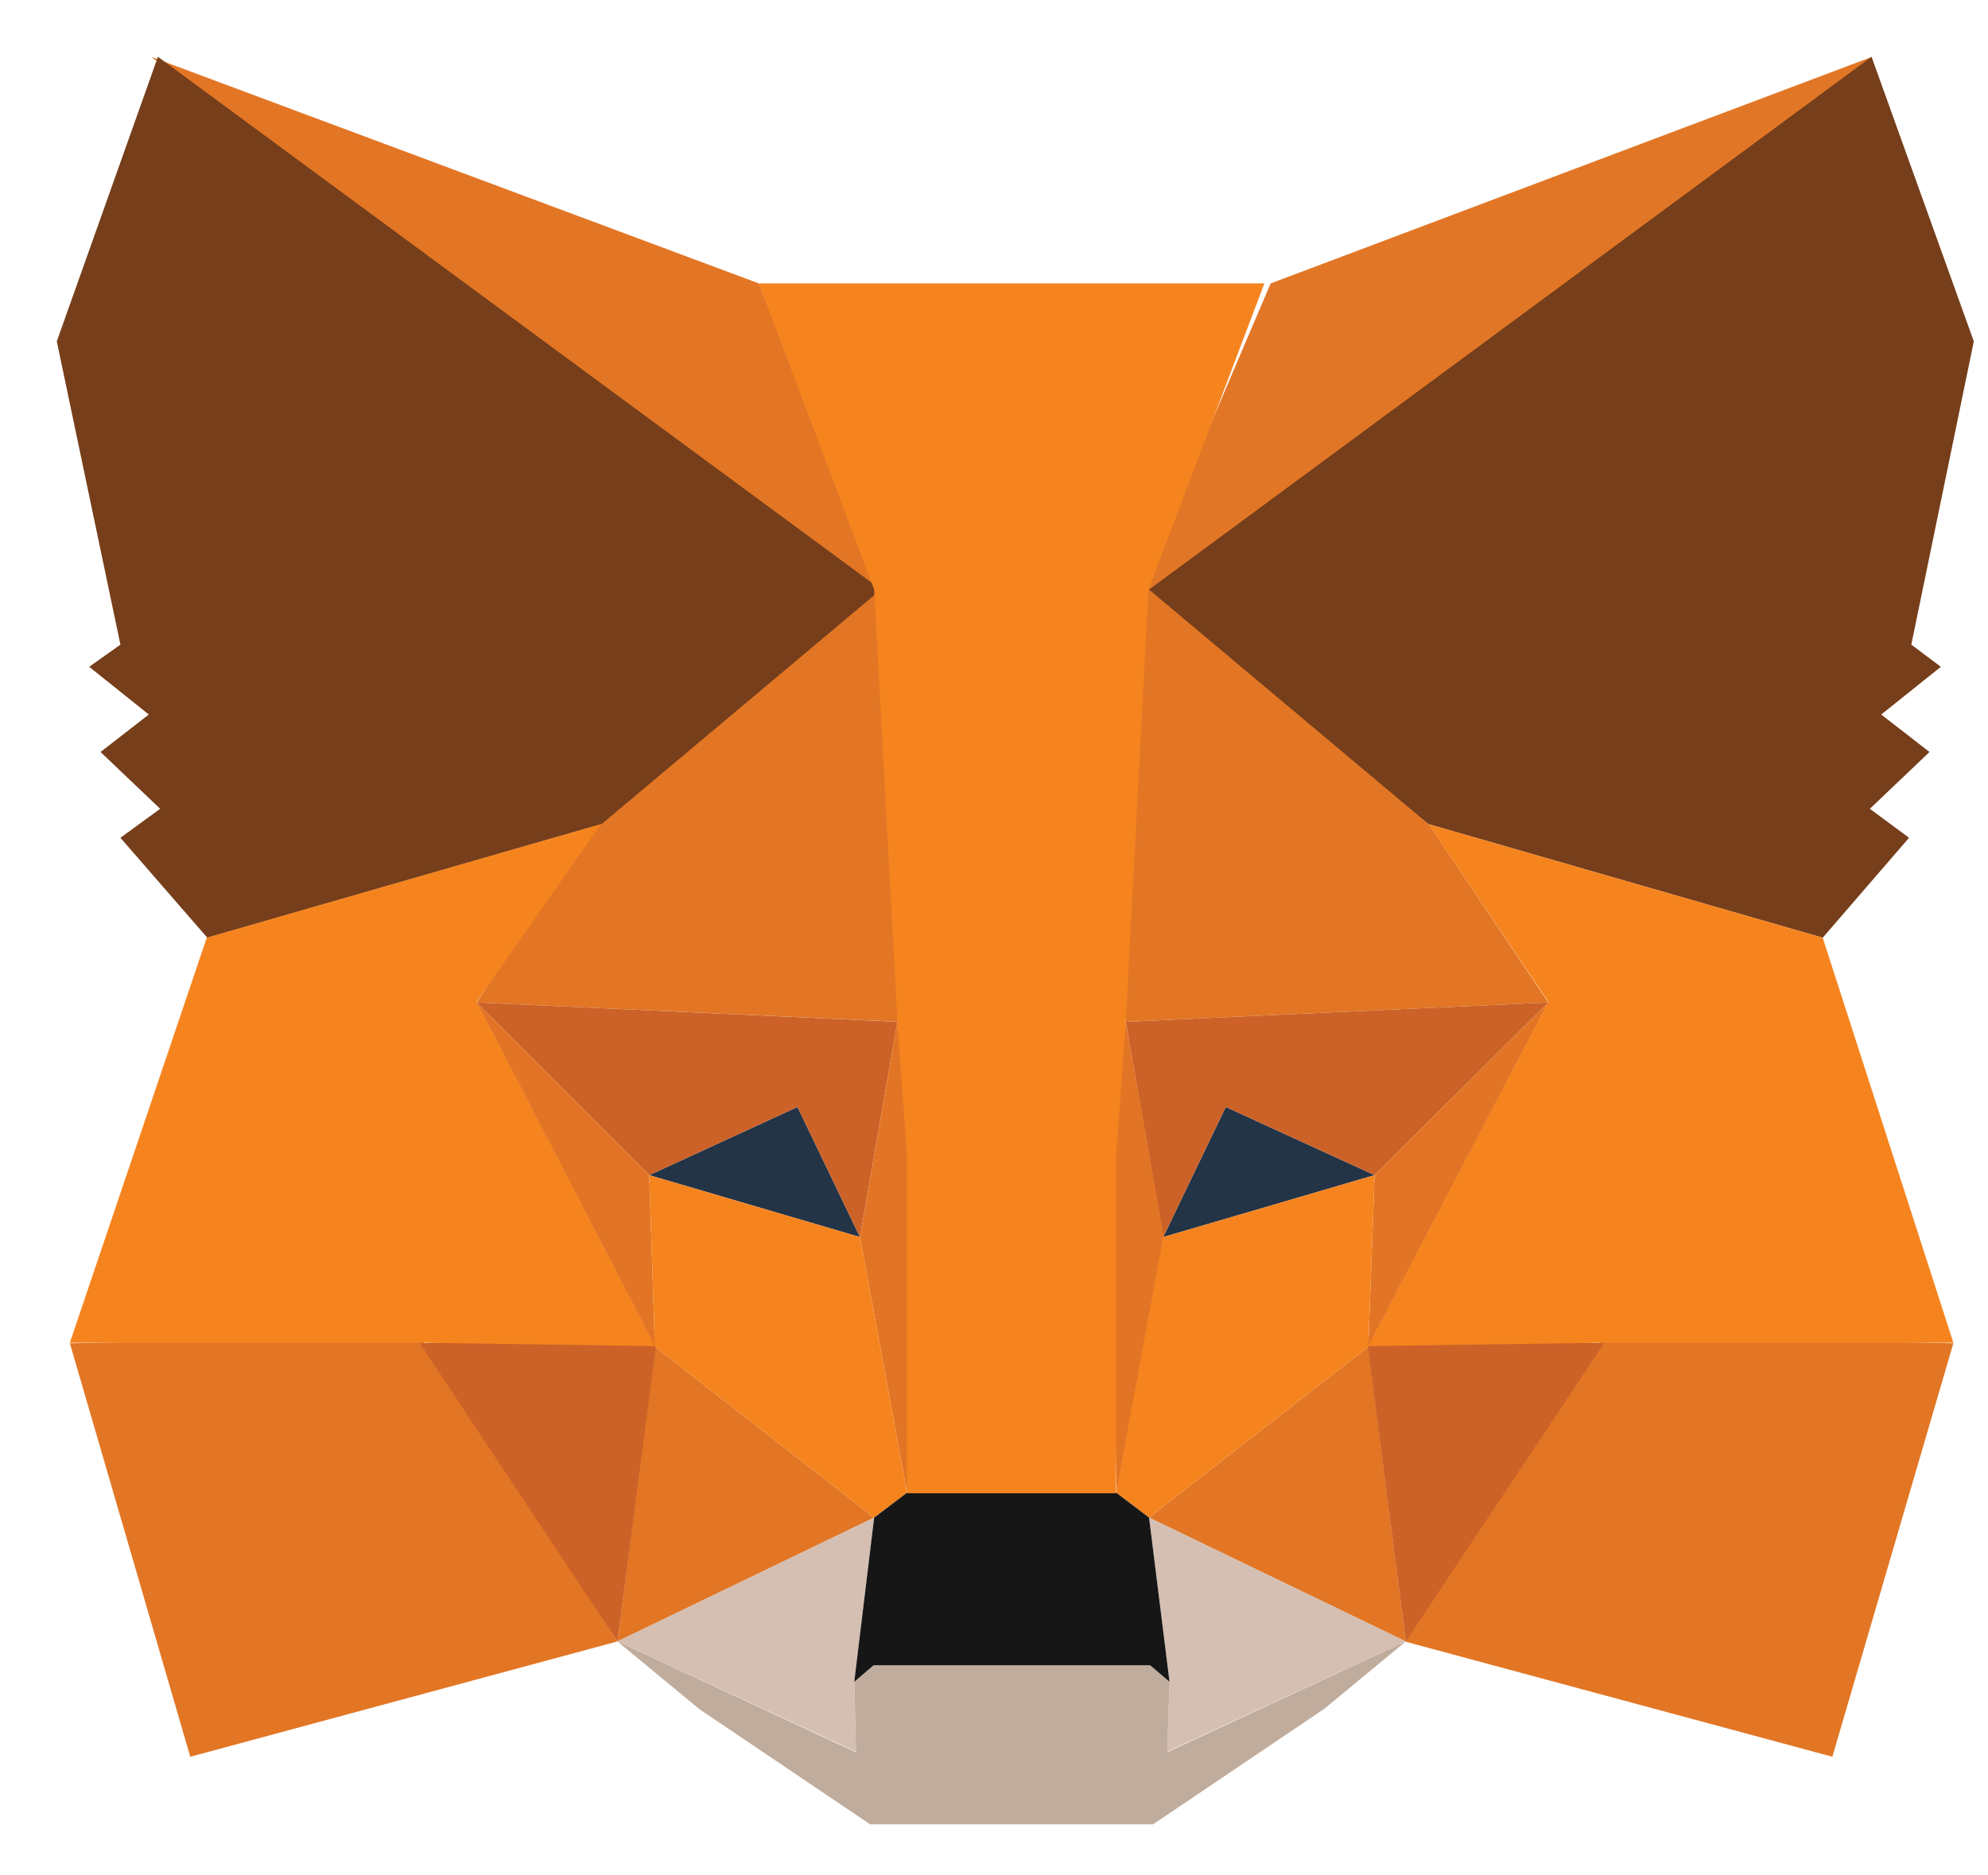
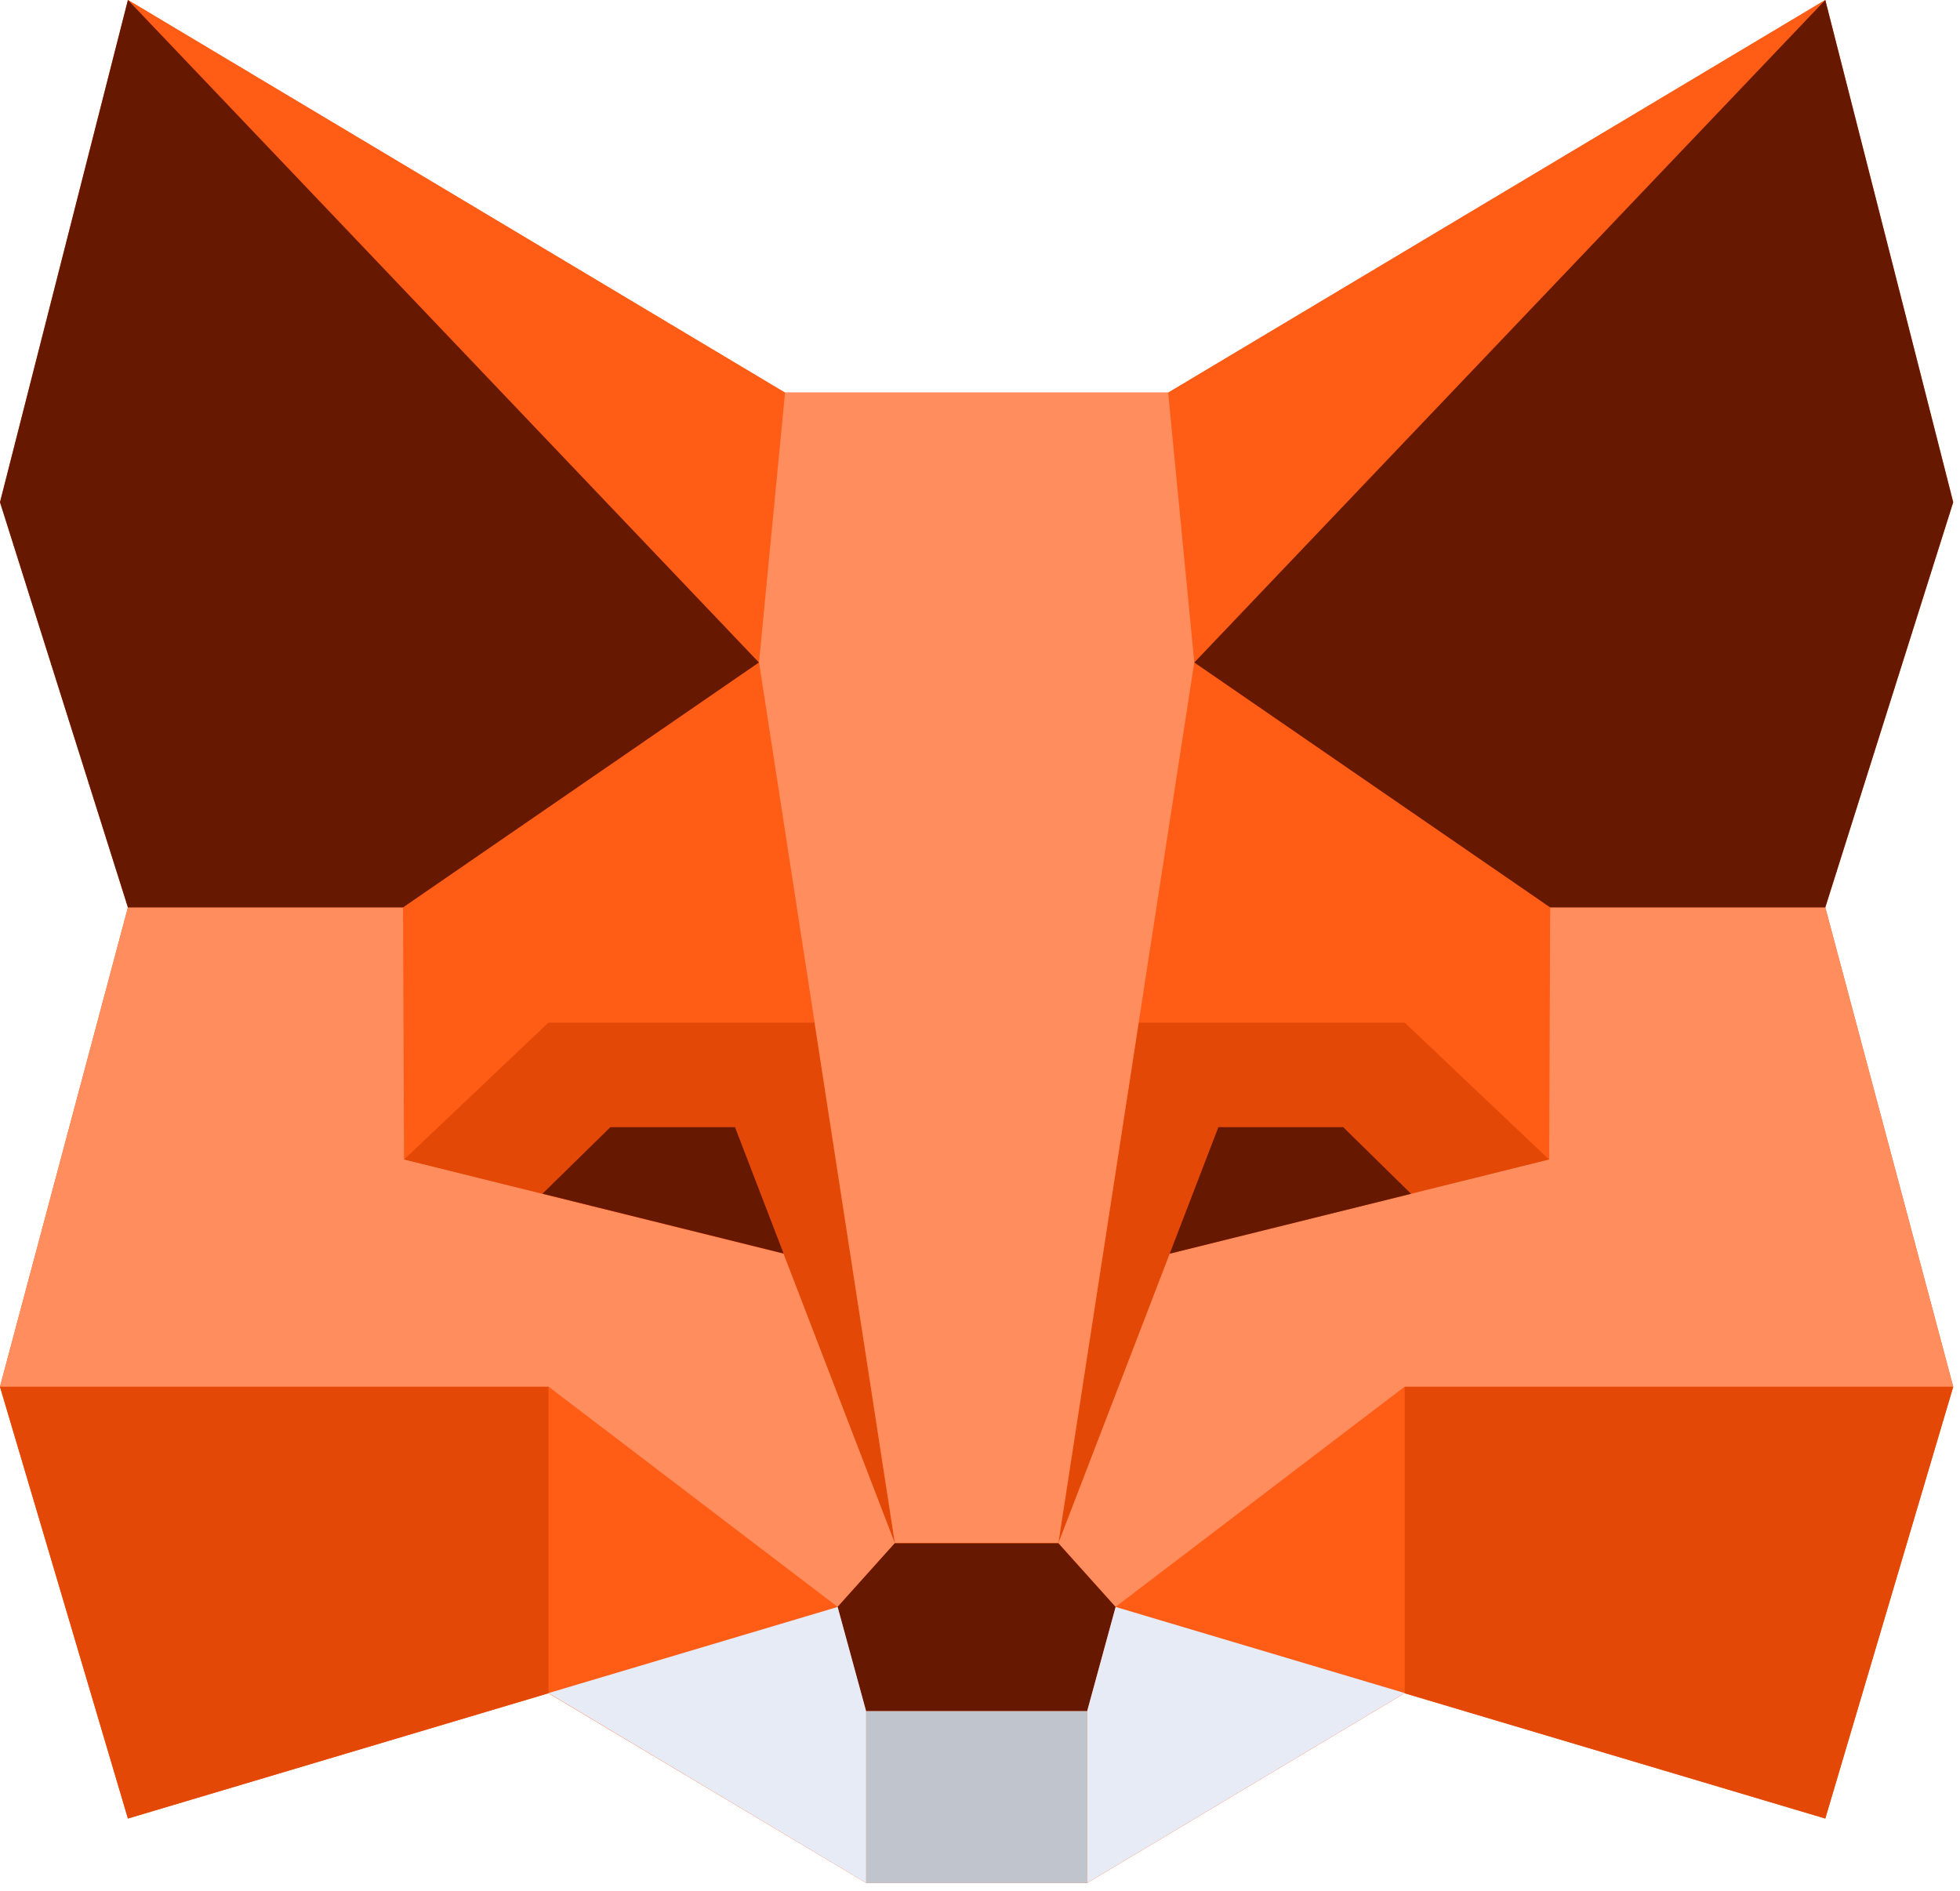
- <svg xmlns="http://www.w3.org/2000/svg" viewBox="0 0 35 33" fill="none">
-   <path d="M32.96 1L19.93 10.72l2.44-5.73L32.96 1z" fill="#E17726" />
-   <path d="M2.66 1l13.02 9.8-2.32-5.81L2.66 1z" fill="#E27625" />
-   <path d="M28.23 23.53l-3.5 5.37 7.53 2.03 2.13-7.28-6.16-.12z" fill="#E27625" />
-   <path d="M1.23 23.65l2.12 7.28 7.52-2.03-3.48-5.37-6.16.12z" fill="#E27625" />
-   <path d="M10.47 14.51l-2.08 3.14 7.44.34-.24-7.97-5.12 4.49z" fill="#E27625" />
-   <path d="M25.16 14.52L19.94 9.93l-.12 8.06 7.44-.34-2.1-3.13z" fill="#E27625" />
-   <path d="M10.87 28.9l4.52-2.18-3.86-3.01-.66 5.19z" fill="#E27625" />
-   <path d="M20.23 26.72l4.52 2.18-.66-5.19-3.86 3.01z" fill="#E27625" />
-   <path d="M24.75 28.9l-4.52-2.18.36 2.89-.04 1.23 4.2-1.94z" fill="#D5BFB2" />
-   <path d="M10.87 28.9l4.2 1.94-.03-1.23.35-2.89-4.52 2.18z" fill="#D5BFB2" />
-   <path d="M15.14 21.78l-3.71-1.09 2.61-1.2 1.1 2.29z" fill="#233447" />
-   <path d="M20.48 21.78l1.1-2.29 2.62 1.2-3.72 1.09z" fill="#233447" />
-   <path d="M10.87 28.9l.7-5.37-4.18.12 3.48 5.25z" fill="#CC6228" />
-   <path d="M24.06 23.53l.69 5.37 3.49-5.25-4.18-.12z" fill="#CC6228" />
-   <path d="M27.26 17.65l-7.44.34.66 3.79 1.1-2.29 2.62 1.2 3.06-3.04z" fill="#CC6228" />
-   <path d="M11.43 20.69l2.61-1.2 1.1 2.29.66-3.79-7.41-.34 3.04 3.04z" fill="#CC6228" />
-   <path d="M8.39 17.65l3.14 6.06-.1-3.02-3.04-3.04z" fill="#E27525" />
-   <path d="M24.2 20.69l-.11 3.02 3.17-6.06-3.06 3.04z" fill="#E27525" />
-   <path d="M15.8 17.99l-.66 3.79.83 4.5.14-5.93-.31-2.36z" fill="#E27525" />
-   <path d="M19.82 17.99l-.3 2.36.14 5.93.83-4.5-.67-3.79z" fill="#E27525" />
-   <path d="M20.48 21.78l-.83 4.5.58.44 3.86-3.01.11-3.02-3.72 1.09z" fill="#F5841F" />
-   <path d="M11.43 20.69l.1 3.02 3.86 3.01.58-.44-.83-4.5-3.71-1.09z" fill="#F5841F" />
-   <path d="M20.55 30.85l.04-1.24-.34-.29h-4.87l-.34.29.03 1.24-4.2-1.95 1.44 1.19 3.01 2.03h4.98l3.01-2.03 1.44-1.19-4.2 1.95z" fill="#C0AC9D" />
-   <path d="M20.23 26.72l-.58-.44h-3.68l-.58.44-.35 2.89.34-.29h4.87l.34.29-.36-2.89z" fill="#161616" />
-   <path d="M33.65 11.35l1.1-5.34-1.8-5.01-12.72 9.38 4.92 4.13 6.94 2 1.52-1.76-.69-.51 1.05-1 -.85-.66 1.05-.84-.52-.39z" fill="#763E1A" />
-   <path d="M1 6.01l1.12 5.34-.55.39 1.05.84-.85.66 1.05 1-.7.51 1.53 1.76 6.94-2 4.92-4.13L2.78 1 1 6.01z" fill="#763E1A" />
-   <path d="M32.09 16.51l-6.94-2 2.11 3.13-3.17 6.06 4.14-.06h6.16l-2.3-7.13z" fill="#F5841F" />
-   <path d="M10.58 14.51l-6.94 2-2.41 7.13h6.16l4.14.06-3.14-6.06 2.19-3.13z" fill="#F5841F" />
-   <path d="M19.82 17.99l.4-7.61 2.04-5.39H13.36l2.03 5.39.41 7.61.17 2.36v5.94h3.68v-5.94l.17-2.36z" fill="#F5841F" />
+ <svg xmlns="http://www.w3.org/2000/svg" fill="none" viewBox="0 0 142 137">
+   <path fill="#FF5C16" d="m132.24 131.751-30.481-9.076-22.986 13.741-16.038-.007-23-13.734-30.467 9.076L0 100.465l9.268-34.723L0 36.385 9.268 0l47.607 28.443h27.757L132.24 0l9.268 36.385-9.268 29.357 9.268 34.723-9.268 31.286Z" />
+   <path fill="#FF5C16" d="m9.274 0 47.608 28.463-1.893 19.534L9.274 0Zm30.468 100.478 20.947 15.957-20.947 6.24v-22.197Zm19.273-26.381L54.989 48.01l-25.77 17.74-.014-.007v.013l.08 18.26 10.45-9.918h19.28ZM132.24 0 84.632 28.463l1.887 19.534L132.24 0Zm-30.467 100.478-20.948 15.957 20.948 6.24v-22.197Zm10.529-34.723h.007-.007v-.013l-.006.007-25.77-17.739L82.5 74.097h19.272l10.457 9.917.073-18.259Z" />
+   <path fill="#E34807" d="m39.735 122.675-30.467 9.076L0 100.478h39.735v22.197ZM59.008 74.09l5.82 37.714-8.066-20.97-27.49-6.82 10.456-9.923h19.28Zm42.764 48.585 30.468 9.076 9.268-31.273h-39.736v22.197ZM82.5 74.09l-5.82 37.714 8.065-20.97 27.491-6.82-10.463-9.923H82.5Z" />
+   <path fill="#FF8D5D" d="m0 100.465 9.268-34.723h19.93l.073 18.266 27.492 6.82 8.065 20.969-4.146 4.618-20.947-15.957H0v.007Zm141.508 0-9.268-34.723h-19.931l-.073 18.266-27.49 6.82-8.066 20.969 4.145 4.618 20.948-15.957h39.735v.007ZM84.632 28.443H56.875L54.99 47.977l9.839 63.8H76.68l9.845-63.8-1.893-19.534Z" />
+   <path fill="#661800" d="M9.268 0 0 36.385l9.268 29.357h19.93l25.784-17.745L9.268 0Zm43.98 81.665h-9.029l-4.916 4.819 17.466 4.33-3.521-9.155v.006ZM132.24 0l9.268 36.385-9.268 29.357h-19.931L86.526 47.997 132.24 0ZM88.273 81.665h9.042l4.916 4.825-17.486 4.338 3.528-9.17v.007Zm-9.507 42.305 2.06-7.542-4.146-4.618H64.82l-4.145 4.618 2.059 7.542" />
+   <path fill="#C0C4CD" d="M78.766 123.969v12.453H62.735v-12.453h16.03Z" />
+   <path fill="#E7EBF6" d="m39.742 122.662 23.006 13.754v-12.453l-2.06-7.541-20.946 6.24Zm62.031 0-23.007 13.754v-12.453l2.06-7.541 20.947 6.24Z" />
</svg>
